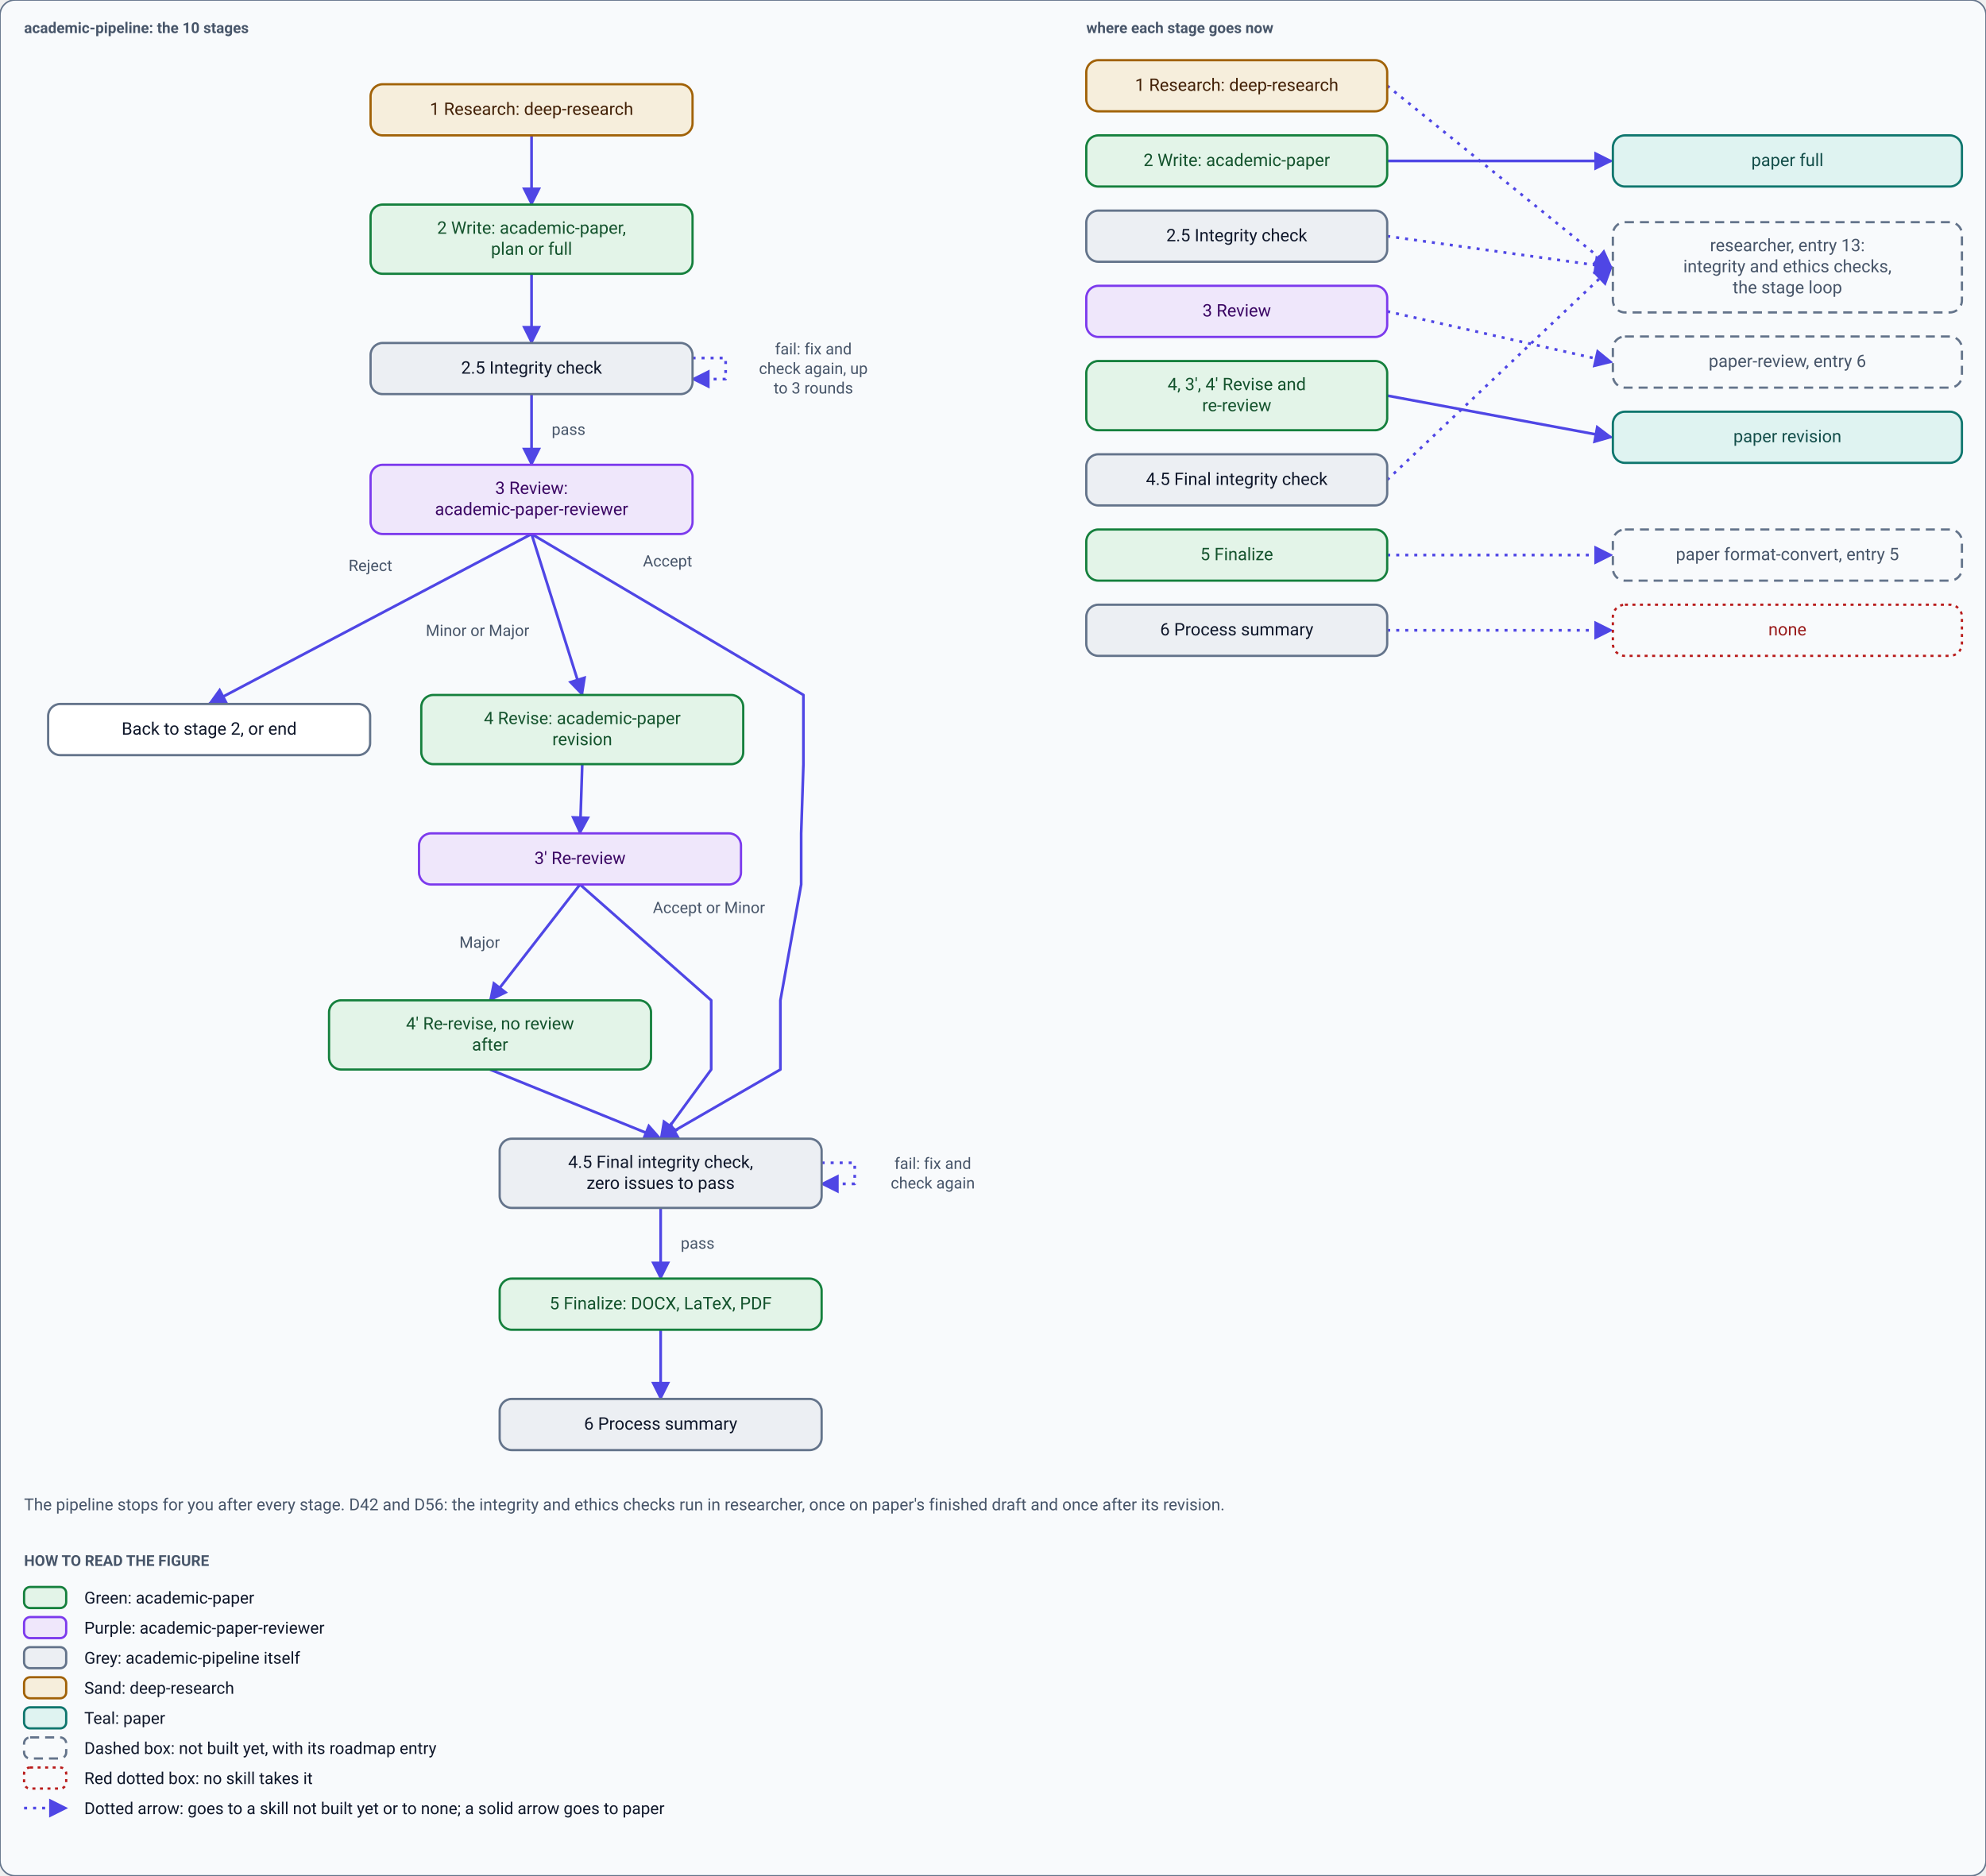
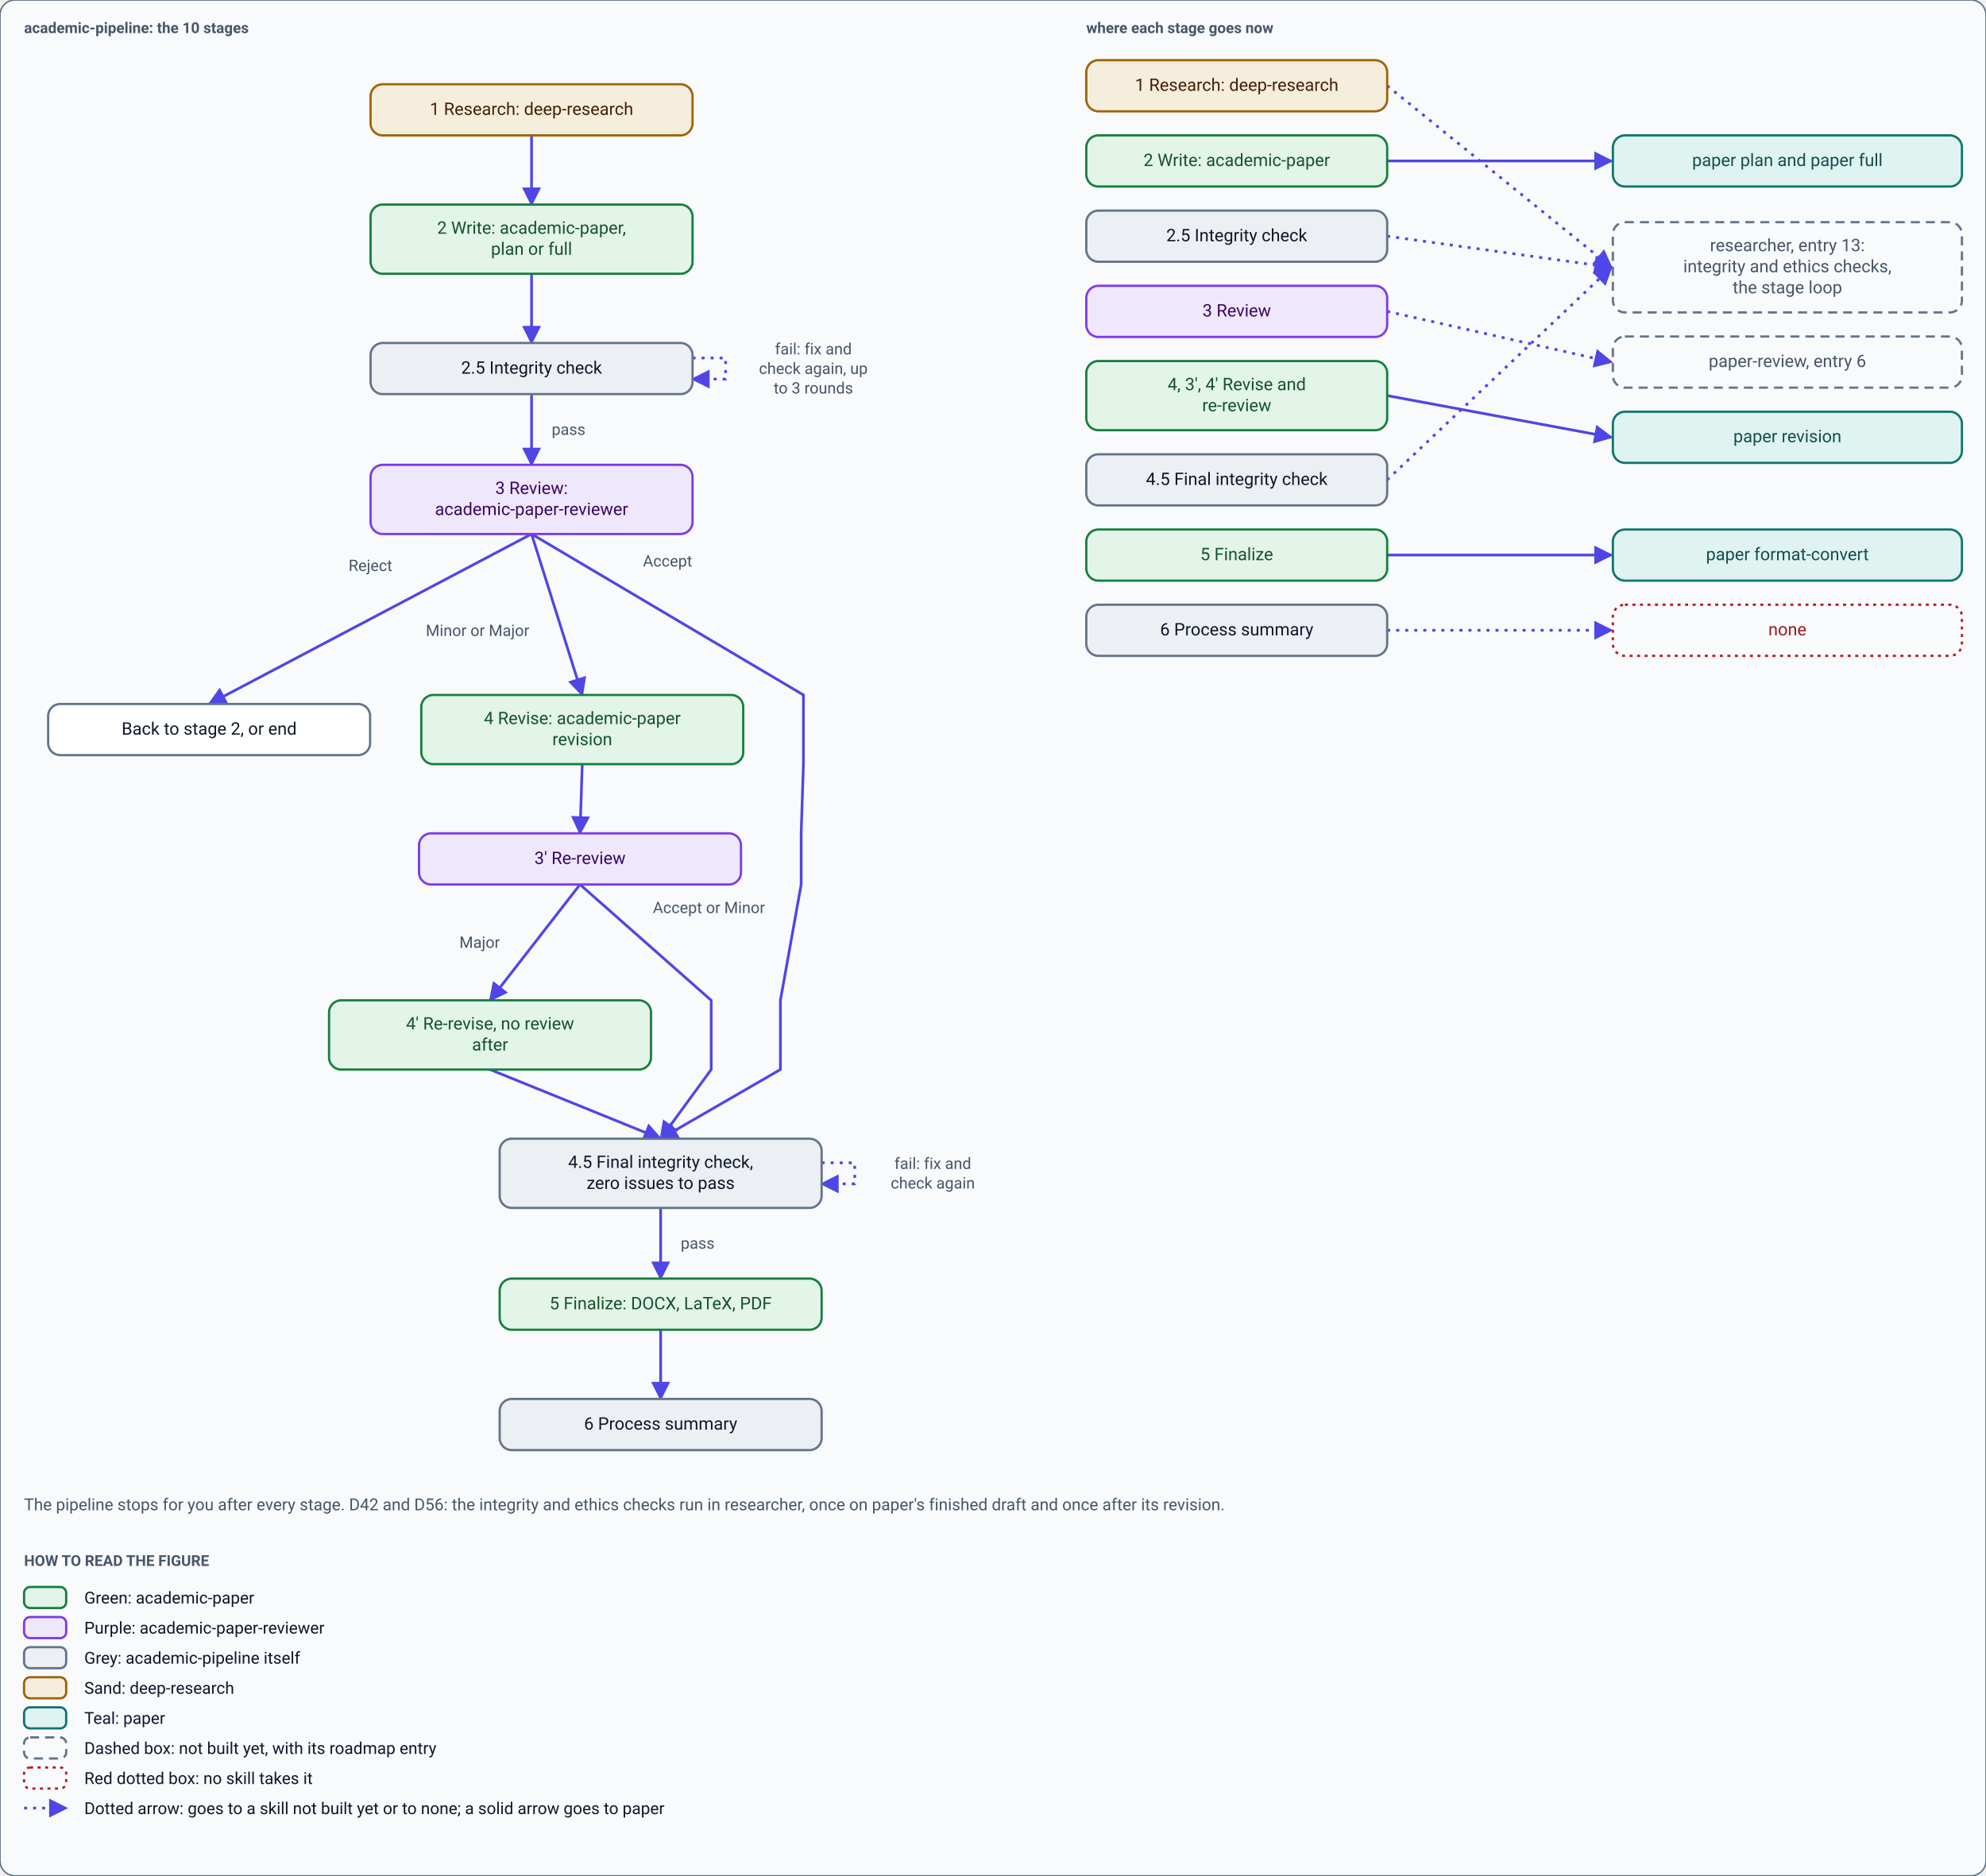
- <svg xmlns="http://www.w3.org/2000/svg" viewBox="0 0 1320 1247" width="1320" height="1247" role="img" aria-label="academic-pipeline: the 10 stages, and where each stage goes now. Boxes: 1 Research: deep-research; 2 Write: academic-paper, plan or full; 2.5 Integrity check; 3 Review: academic-paper-reviewer; Back to stage 2, or end; 4 Revise: academic-paper revision; 3' Re-review; 4' Re-revise, no review after; 4.5 Final integrity check, zero issues to pass; 5 Finalize: DOCX, LaTeX, PDF; 6 Process summary; 1 Research: deep-research; 2 Write: academic-paper; 2.5 Integrity check; 3 Review; 4, 3', 4' Revise and re-review; 4.5 Final integrity check; 5 Finalize; 6 Process summary; paper full; paper-review, entry 6; researcher, entry 13: integrity and ethics checks, the stage loop; paper revision; paper format-convert, entry 5; none.">
+ <svg xmlns="http://www.w3.org/2000/svg" viewBox="0 0 1320 1247" width="1320" height="1247" role="img" aria-label="academic-pipeline: the 10 stages, and where each stage goes now. Boxes: 1 Research: deep-research; 2 Write: academic-paper, plan or full; 2.5 Integrity check; 3 Review: academic-paper-reviewer; Back to stage 2, or end; 4 Revise: academic-paper revision; 3' Re-review; 4' Re-revise, no review after; 4.5 Final integrity check, zero issues to pass; 5 Finalize: DOCX, LaTeX, PDF; 6 Process summary; 1 Research: deep-research; 2 Write: academic-paper; 2.5 Integrity check; 3 Review; 4, 3', 4' Revise and re-review; 4.5 Final integrity check; 5 Finalize; 6 Process summary; paper plan and paper full; paper-review, entry 6; researcher, entry 13: integrity and ethics checks, the stage loop; paper revision; paper format-convert; none.">
  <defs>
    <marker id="arrow" viewBox="0 0 10 10" refX="9" refY="5" markerWidth="7" markerHeight="7" orient="auto">
      <path d="M0,0 L10,5 L0,10 z" fill="#4f46e5" />
    </marker>
  </defs>
  <rect x="0" y="0" width="1320" height="1247" rx="10" fill="#f8fafc" stroke="#64748b" />
  <text x="16" y="22" font-family="ui-sans-serif, -apple-system, 'Segoe UI', Roboto, Helvetica, Arial, sans-serif" font-size="10" fill="#475569" font-weight="700" text-anchor="start">academic-pipeline: the 10 stages</text>
  <path d="M353.3,90 L353.3,136" fill="none" stroke="#4f46e5" stroke-width="1.8" marker-end="url(#arrow)" stroke-linejoin="round" />
  <path d="M353.3,182 L353.3,228" fill="none" stroke="#4f46e5" stroke-width="1.8" marker-end="url(#arrow)" stroke-linejoin="round" />
  <path d="M353.3,262 L353.3,309" fill="none" stroke="#4f46e5" stroke-width="1.8" marker-end="url(#arrow)" stroke-linejoin="round" />
  <path d="M353.3,355 L139,468" fill="none" stroke="#4f46e5" stroke-width="1.8" marker-end="url(#arrow)" stroke-linejoin="round" />
  <path d="M353.3,355 L387,462" fill="none" stroke="#4f46e5" stroke-width="1.8" marker-end="url(#arrow)" stroke-linejoin="round" />
  <path d="M387,508 L385.5,554" fill="none" stroke="#4f46e5" stroke-width="1.8" marker-end="url(#arrow)" stroke-linejoin="round" />
  <path d="M385.5,588 L325.7,665" fill="none" stroke="#4f46e5" stroke-width="1.8" marker-end="url(#arrow)" stroke-linejoin="round" />
  <path d="M385.5,588 L472.7,665 L472.7,711 L439.1,757" fill="none" stroke="#4f46e5" stroke-width="1.8" marker-end="url(#arrow)" stroke-linejoin="round" />
  <path d="M353.3,355 L534,462 L534,508 L532.5,554 L532.5,588 L518.7,665 L518.7,711 L439.1,757" fill="none" stroke="#4f46e5" stroke-width="1.8" marker-end="url(#arrow)" stroke-linejoin="round" />
  <path d="M325.7,711 L439.1,757" fill="none" stroke="#4f46e5" stroke-width="1.8" marker-end="url(#arrow)" stroke-linejoin="round" />
  <path d="M439.1,803 L439.1,850" fill="none" stroke="#4f46e5" stroke-width="1.8" marker-end="url(#arrow)" stroke-linejoin="round" />
  <path d="M439.1,884 L439.1,930" fill="none" stroke="#4f46e5" stroke-width="1.8" marker-end="url(#arrow)" stroke-linejoin="round" />
  <path d="M460.3,238 L482.3,238 L482.3,252 L460.3,252" fill="none" stroke="#4f46e5" stroke-width="1.8" stroke-dasharray="2 4" marker-end="url(#arrow)" stroke-linejoin="round" />
  <path d="M546.1,773 L568.1,773 L568.1,787 L546.1,787" fill="none" stroke="#4f46e5" stroke-width="1.8" stroke-dasharray="2 4" marker-end="url(#arrow)" stroke-linejoin="round" />
  <rect x="246.3" y="56" width="214" height="34" rx="8" fill="#f6eedc" stroke="#a16207" stroke-width="1.5" />
  <text x="353.3" y="76.4" font-family="ui-sans-serif, -apple-system, 'Segoe UI', Roboto, Helvetica, Arial, sans-serif" font-size="11.5" fill="#422006" font-weight="400" text-anchor="middle">1 Research: deep-research</text>
  <rect x="246.3" y="136" width="214" height="46" rx="8" fill="#e3f4e8" stroke="#15803d" stroke-width="1.5" />
  <text x="353.3" y="155.4" font-family="ui-sans-serif, -apple-system, 'Segoe UI', Roboto, Helvetica, Arial, sans-serif" font-size="11.5" fill="#14532d" font-weight="400" text-anchor="middle">2 Write: academic-paper,</text>
  <text x="353.3" y="169.4" font-family="ui-sans-serif, -apple-system, 'Segoe UI', Roboto, Helvetica, Arial, sans-serif" font-size="11.5" fill="#14532d" font-weight="400" text-anchor="middle">plan or full</text>
  <rect x="246.3" y="228" width="214" height="34" rx="8" fill="#eceff3" stroke="#64748b" stroke-width="1.5" />
  <text x="353.3" y="248.4" font-family="ui-sans-serif, -apple-system, 'Segoe UI', Roboto, Helvetica, Arial, sans-serif" font-size="11.5" fill="#0f172a" font-weight="400" text-anchor="middle">2.5 Integrity check</text>
  <rect x="246.3" y="309" width="214" height="46" rx="8" fill="#efe7fb" stroke="#7c3aed" stroke-width="1.5" />
  <text x="353.3" y="328.4" font-family="ui-sans-serif, -apple-system, 'Segoe UI', Roboto, Helvetica, Arial, sans-serif" font-size="11.5" fill="#3b0764" font-weight="400" text-anchor="middle">3 Review:</text>
  <text x="353.3" y="342.4" font-family="ui-sans-serif, -apple-system, 'Segoe UI', Roboto, Helvetica, Arial, sans-serif" font-size="11.5" fill="#3b0764" font-weight="400" text-anchor="middle">academic-paper-reviewer</text>
  <rect x="32" y="468" width="214" height="34" rx="8" fill="#ffffff" stroke="#64748b" stroke-width="1.5" />
  <text x="139" y="488.4" font-family="ui-sans-serif, -apple-system, 'Segoe UI', Roboto, Helvetica, Arial, sans-serif" font-size="11.5" fill="#0f172a" font-weight="400" text-anchor="middle">Back to stage 2, or end</text>
  <rect x="280" y="462" width="214" height="46" rx="8" fill="#e3f4e8" stroke="#15803d" stroke-width="1.5" />
  <text x="387" y="481.4" font-family="ui-sans-serif, -apple-system, 'Segoe UI', Roboto, Helvetica, Arial, sans-serif" font-size="11.5" fill="#14532d" font-weight="400" text-anchor="middle">4 Revise: academic-paper</text>
  <text x="387" y="495.4" font-family="ui-sans-serif, -apple-system, 'Segoe UI', Roboto, Helvetica, Arial, sans-serif" font-size="11.5" fill="#14532d" font-weight="400" text-anchor="middle">revision</text>
  <rect x="278.5" y="554" width="214" height="34" rx="8" fill="#efe7fb" stroke="#7c3aed" stroke-width="1.5" />
  <text x="385.5" y="574.4" font-family="ui-sans-serif, -apple-system, 'Segoe UI', Roboto, Helvetica, Arial, sans-serif" font-size="11.5" fill="#3b0764" font-weight="400" text-anchor="middle">3' Re-review</text>
  <rect x="218.7" y="665" width="214" height="46" rx="8" fill="#e3f4e8" stroke="#15803d" stroke-width="1.5" />
  <text x="325.7" y="684.4" font-family="ui-sans-serif, -apple-system, 'Segoe UI', Roboto, Helvetica, Arial, sans-serif" font-size="11.5" fill="#14532d" font-weight="400" text-anchor="middle">4' Re-revise, no review</text>
  <text x="325.7" y="698.4" font-family="ui-sans-serif, -apple-system, 'Segoe UI', Roboto, Helvetica, Arial, sans-serif" font-size="11.5" fill="#14532d" font-weight="400" text-anchor="middle">after</text>
  <rect x="332.1" y="757" width="214" height="46" rx="8" fill="#eceff3" stroke="#64748b" stroke-width="1.5" />
  <text x="439.1" y="776.4" font-family="ui-sans-serif, -apple-system, 'Segoe UI', Roboto, Helvetica, Arial, sans-serif" font-size="11.5" fill="#0f172a" font-weight="400" text-anchor="middle">4.5 Final integrity check,</text>
  <text x="439.1" y="790.4" font-family="ui-sans-serif, -apple-system, 'Segoe UI', Roboto, Helvetica, Arial, sans-serif" font-size="11.5" fill="#0f172a" font-weight="400" text-anchor="middle">zero issues to pass</text>
  <rect x="332.1" y="850" width="214" height="34" rx="8" fill="#e3f4e8" stroke="#15803d" stroke-width="1.5" />
  <text x="439.1" y="870.4" font-family="ui-sans-serif, -apple-system, 'Segoe UI', Roboto, Helvetica, Arial, sans-serif" font-size="11.5" fill="#14532d" font-weight="400" text-anchor="middle">5 Finalize: DOCX, LaTeX, PDF</text>
  <rect x="332.1" y="930" width="214" height="34" rx="8" fill="#eceff3" stroke="#64748b" stroke-width="1.5" />
  <text x="439.1" y="950.4" font-family="ui-sans-serif, -apple-system, 'Segoe UI', Roboto, Helvetica, Arial, sans-serif" font-size="11.5" fill="#0f172a" font-weight="400" text-anchor="middle">6 Process summary</text>
  <text x="377.9" y="289.1" font-family="ui-sans-serif, -apple-system, 'Segoe UI', Roboto, Helvetica, Arial, sans-serif" font-size="10.5" fill="#475569" font-weight="400" text-anchor="middle" stroke="#f8fafc" stroke-width="4" stroke-linejoin="round" paint-order="stroke">pass</text>
  <text x="246.2" y="379.6" font-family="ui-sans-serif, -apple-system, 'Segoe UI', Roboto, Helvetica, Arial, sans-serif" font-size="10.5" fill="#475569" font-weight="400" text-anchor="middle" stroke="#f8fafc" stroke-width="4" stroke-linejoin="round" paint-order="stroke">Reject</text>
  <text x="317.4" y="422.8" font-family="ui-sans-serif, -apple-system, 'Segoe UI', Roboto, Helvetica, Arial, sans-serif" font-size="10.5" fill="#475569" font-weight="400" text-anchor="middle" stroke="#f8fafc" stroke-width="4" stroke-linejoin="round" paint-order="stroke">Minor or Major</text>
  <text x="318.8" y="630.1" font-family="ui-sans-serif, -apple-system, 'Segoe UI', Roboto, Helvetica, Arial, sans-serif" font-size="10.5" fill="#475569" font-weight="400" text-anchor="middle" stroke="#f8fafc" stroke-width="4" stroke-linejoin="round" paint-order="stroke">Major</text>
  <text x="471.2" y="607" font-family="ui-sans-serif, -apple-system, 'Segoe UI', Roboto, Helvetica, Arial, sans-serif" font-size="10.5" fill="#475569" font-weight="400" text-anchor="middle" stroke="#f8fafc" stroke-width="4" stroke-linejoin="round" paint-order="stroke">Accept or Minor</text>
  <text x="443.7" y="376.6" font-family="ui-sans-serif, -apple-system, 'Segoe UI', Roboto, Helvetica, Arial, sans-serif" font-size="10.5" fill="#475569" font-weight="400" text-anchor="middle" stroke="#f8fafc" stroke-width="4" stroke-linejoin="round" paint-order="stroke">Accept</text>
  <text x="463.7" y="830.1" font-family="ui-sans-serif, -apple-system, 'Segoe UI', Roboto, Helvetica, Arial, sans-serif" font-size="10.5" fill="#475569" font-weight="400" text-anchor="middle" stroke="#f8fafc" stroke-width="4" stroke-linejoin="round" paint-order="stroke">pass</text>
  <text x="540.6" y="235.6" font-family="ui-sans-serif, -apple-system, 'Segoe UI', Roboto, Helvetica, Arial, sans-serif" font-size="10.5" fill="#475569" font-weight="400" text-anchor="middle" stroke="#f8fafc" stroke-width="4" stroke-linejoin="round" paint-order="stroke">fail: fix and</text>
  <text x="540.6" y="248.6" font-family="ui-sans-serif, -apple-system, 'Segoe UI', Roboto, Helvetica, Arial, sans-serif" font-size="10.5" fill="#475569" font-weight="400" text-anchor="middle" stroke="#f8fafc" stroke-width="4" stroke-linejoin="round" paint-order="stroke">check again, up</text>
  <text x="540.6" y="261.6" font-family="ui-sans-serif, -apple-system, 'Segoe UI', Roboto, Helvetica, Arial, sans-serif" font-size="10.5" fill="#475569" font-weight="400" text-anchor="middle" stroke="#f8fafc" stroke-width="4" stroke-linejoin="round" paint-order="stroke">to 3 rounds</text>
  <text x="620" y="777.1" font-family="ui-sans-serif, -apple-system, 'Segoe UI', Roboto, Helvetica, Arial, sans-serif" font-size="10.5" fill="#475569" font-weight="400" text-anchor="middle" stroke="#f8fafc" stroke-width="4" stroke-linejoin="round" paint-order="stroke">fail: fix and</text>
  <text x="620" y="790.1" font-family="ui-sans-serif, -apple-system, 'Segoe UI', Roboto, Helvetica, Arial, sans-serif" font-size="10.5" fill="#475569" font-weight="400" text-anchor="middle" stroke="#f8fafc" stroke-width="4" stroke-linejoin="round" paint-order="stroke">check again</text>
  <text x="722" y="22" font-family="ui-sans-serif, -apple-system, 'Segoe UI', Roboto, Helvetica, Arial, sans-serif" font-size="10" fill="#475569" font-weight="700" text-anchor="start">where each stage goes now</text>
  <path d="M922,57 L1071,177.7" fill="none" stroke="#4f46e5" stroke-width="1.8" stroke-dasharray="2 4" marker-end="url(#arrow)" stroke-linejoin="round" />
  <path d="M922,107 L1071,107" fill="none" stroke="#4f46e5" stroke-width="1.8" marker-end="url(#arrow)" stroke-linejoin="round" />
  <path d="M922,157 L1071,177.7" fill="none" stroke="#4f46e5" stroke-width="1.8" stroke-dasharray="2 4" marker-end="url(#arrow)" stroke-linejoin="round" />
  <path d="M922,207 L1071,240.7" fill="none" stroke="#4f46e5" stroke-width="1.8" stroke-dasharray="2 4" marker-end="url(#arrow)" stroke-linejoin="round" />
  <path d="M922,263 L1071,290.7" fill="none" stroke="#4f46e5" stroke-width="1.8" marker-end="url(#arrow)" stroke-linejoin="round" />
  <path d="M922,319 L1071,177.7" fill="none" stroke="#4f46e5" stroke-width="1.8" stroke-dasharray="2 4" marker-end="url(#arrow)" stroke-linejoin="round" />
-   <path d="M922,369 L1071,369" fill="none" stroke="#4f46e5" stroke-width="1.8" stroke-dasharray="2 4" marker-end="url(#arrow)" stroke-linejoin="round" />
+   <path d="M922,369 L1071,369" fill="none" stroke="#4f46e5" stroke-width="1.8" marker-end="url(#arrow)" stroke-linejoin="round" />
  <path d="M922,419 L1071,419" fill="none" stroke="#4f46e5" stroke-width="1.8" stroke-dasharray="2 4" marker-end="url(#arrow)" stroke-linejoin="round" />
  <rect x="722" y="40" width="200" height="34" rx="8" fill="#f6eedc" stroke="#a16207" stroke-width="1.5" />
  <text x="822" y="60.4" font-family="ui-sans-serif, -apple-system, 'Segoe UI', Roboto, Helvetica, Arial, sans-serif" font-size="11.5" fill="#422006" font-weight="400" text-anchor="middle">1 Research: deep-research</text>
  <rect x="722" y="90" width="200" height="34" rx="8" fill="#e3f4e8" stroke="#15803d" stroke-width="1.5" />
  <text x="822" y="110.4" font-family="ui-sans-serif, -apple-system, 'Segoe UI', Roboto, Helvetica, Arial, sans-serif" font-size="11.5" fill="#14532d" font-weight="400" text-anchor="middle">2 Write: academic-paper</text>
  <rect x="722" y="140" width="200" height="34" rx="8" fill="#eceff3" stroke="#64748b" stroke-width="1.5" />
  <text x="822" y="160.4" font-family="ui-sans-serif, -apple-system, 'Segoe UI', Roboto, Helvetica, Arial, sans-serif" font-size="11.5" fill="#0f172a" font-weight="400" text-anchor="middle">2.5 Integrity check</text>
  <rect x="722" y="190" width="200" height="34" rx="8" fill="#efe7fb" stroke="#7c3aed" stroke-width="1.5" />
  <text x="822" y="210.4" font-family="ui-sans-serif, -apple-system, 'Segoe UI', Roboto, Helvetica, Arial, sans-serif" font-size="11.5" fill="#3b0764" font-weight="400" text-anchor="middle">3 Review</text>
  <rect x="722" y="240" width="200" height="46" rx="8" fill="#e3f4e8" stroke="#15803d" stroke-width="1.5" />
  <text x="822" y="259.4" font-family="ui-sans-serif, -apple-system, 'Segoe UI', Roboto, Helvetica, Arial, sans-serif" font-size="11.5" fill="#14532d" font-weight="400" text-anchor="middle">4, 3', 4' Revise and</text>
  <text x="822" y="273.4" font-family="ui-sans-serif, -apple-system, 'Segoe UI', Roboto, Helvetica, Arial, sans-serif" font-size="11.5" fill="#14532d" font-weight="400" text-anchor="middle">re-review</text>
  <rect x="722" y="302" width="200" height="34" rx="8" fill="#eceff3" stroke="#64748b" stroke-width="1.5" />
  <text x="822" y="322.4" font-family="ui-sans-serif, -apple-system, 'Segoe UI', Roboto, Helvetica, Arial, sans-serif" font-size="11.5" fill="#0f172a" font-weight="400" text-anchor="middle">4.5 Final integrity check</text>
  <rect x="722" y="352" width="200" height="34" rx="8" fill="#e3f4e8" stroke="#15803d" stroke-width="1.5" />
  <text x="822" y="372.4" font-family="ui-sans-serif, -apple-system, 'Segoe UI', Roboto, Helvetica, Arial, sans-serif" font-size="11.5" fill="#14532d" font-weight="400" text-anchor="middle">5 Finalize</text>
  <rect x="722" y="402" width="200" height="34" rx="8" fill="#eceff3" stroke="#64748b" stroke-width="1.5" />
  <text x="822" y="422.4" font-family="ui-sans-serif, -apple-system, 'Segoe UI', Roboto, Helvetica, Arial, sans-serif" font-size="11.5" fill="#0f172a" font-weight="400" text-anchor="middle">6 Process summary</text>
  <rect x="1072" y="90" width="232" height="34" rx="8" fill="#dff3f1" stroke="#0f766e" stroke-width="1.5" />
-   <text x="1188" y="110.4" font-family="ui-sans-serif, -apple-system, 'Segoe UI', Roboto, Helvetica, Arial, sans-serif" font-size="11.5" fill="#134e4a" font-weight="400" text-anchor="middle">paper full</text>
+   <text x="1188" y="110.4" font-family="ui-sans-serif, -apple-system, 'Segoe UI', Roboto, Helvetica, Arial, sans-serif" font-size="11.5" fill="#134e4a" font-weight="400" text-anchor="middle">paper plan and paper full</text>
  <rect x="1072" y="147.7" width="232" height="60" rx="8" fill="#f8fafc" stroke="#64748b" stroke-width="1.5" stroke-dasharray="6 4" />
  <text x="1188" y="167" font-family="ui-sans-serif, -apple-system, 'Segoe UI', Roboto, Helvetica, Arial, sans-serif" font-size="11.5" fill="#475569" font-weight="400" text-anchor="middle">researcher, entry 13:</text>
  <text x="1188" y="181" font-family="ui-sans-serif, -apple-system, 'Segoe UI', Roboto, Helvetica, Arial, sans-serif" font-size="11.5" fill="#475569" font-weight="400" text-anchor="middle">integrity and ethics checks,</text>
  <text x="1188" y="195" font-family="ui-sans-serif, -apple-system, 'Segoe UI', Roboto, Helvetica, Arial, sans-serif" font-size="11.5" fill="#475569" font-weight="400" text-anchor="middle">the stage loop</text>
  <rect x="1072" y="223.7" width="232" height="34" rx="8" fill="#f8fafc" stroke="#64748b" stroke-width="1.5" stroke-dasharray="6 4" />
  <text x="1188" y="244" font-family="ui-sans-serif, -apple-system, 'Segoe UI', Roboto, Helvetica, Arial, sans-serif" font-size="11.5" fill="#475569" font-weight="400" text-anchor="middle">paper-review, entry 6</text>
  <rect x="1072" y="273.7" width="232" height="34" rx="8" fill="#dff3f1" stroke="#0f766e" stroke-width="1.5" />
  <text x="1188" y="294" font-family="ui-sans-serif, -apple-system, 'Segoe UI', Roboto, Helvetica, Arial, sans-serif" font-size="11.5" fill="#134e4a" font-weight="400" text-anchor="middle">paper revision</text>
-   <rect x="1072" y="352" width="232" height="34" rx="8" fill="#f8fafc" stroke="#64748b" stroke-width="1.5" stroke-dasharray="6 4" />
-   <text x="1188" y="372.4" font-family="ui-sans-serif, -apple-system, 'Segoe UI', Roboto, Helvetica, Arial, sans-serif" font-size="11.5" fill="#475569" font-weight="400" text-anchor="middle">paper format-convert, entry 5</text>
+   <rect x="1072" y="352" width="232" height="34" rx="8" fill="#dff3f1" stroke="#0f766e" stroke-width="1.5" />
+   <text x="1188" y="372.4" font-family="ui-sans-serif, -apple-system, 'Segoe UI', Roboto, Helvetica, Arial, sans-serif" font-size="11.5" fill="#134e4a" font-weight="400" text-anchor="middle">paper format-convert</text>
  <rect x="1072" y="402" width="232" height="34" rx="8" fill="#f8fafc" stroke="#b91c1c" stroke-width="1.5" stroke-dasharray="2 3" />
  <text x="1188" y="422.4" font-family="ui-sans-serif, -apple-system, 'Segoe UI', Roboto, Helvetica, Arial, sans-serif" font-size="11.5" fill="#991b1b" font-weight="400" text-anchor="middle">none</text>
  <text x="16" y="1004" font-family="ui-sans-serif, -apple-system, 'Segoe UI', Roboto, Helvetica, Arial, sans-serif" font-size="11" fill="#475569" font-weight="400" text-anchor="start">The pipeline stops for you after every stage. D42 and D56: the integrity and ethics checks run in researcher, once on paper's finished draft and once after its revision.</text>
  <text x="16" y="1041" font-family="ui-sans-serif, -apple-system, 'Segoe UI', Roboto, Helvetica, Arial, sans-serif" font-size="10" fill="#475569" font-weight="700" text-anchor="start">HOW TO READ THE FIGURE</text>
  <rect x="16" y="1055" width="28" height="14" rx="4" fill="#e3f4e8" stroke="#15803d" stroke-width="1.5" />
  <text x="56" y="1066" font-family="ui-sans-serif, -apple-system, 'Segoe UI', Roboto, Helvetica, Arial, sans-serif" font-size="11" fill="#0f172a" font-weight="400" text-anchor="start">Green: academic-paper</text>
  <rect x="16" y="1075" width="28" height="14" rx="4" fill="#efe7fb" stroke="#7c3aed" stroke-width="1.5" />
  <text x="56" y="1086" font-family="ui-sans-serif, -apple-system, 'Segoe UI', Roboto, Helvetica, Arial, sans-serif" font-size="11" fill="#0f172a" font-weight="400" text-anchor="start">Purple: academic-paper-reviewer</text>
  <rect x="16" y="1095" width="28" height="14" rx="4" fill="#eceff3" stroke="#64748b" stroke-width="1.5" />
  <text x="56" y="1106" font-family="ui-sans-serif, -apple-system, 'Segoe UI', Roboto, Helvetica, Arial, sans-serif" font-size="11" fill="#0f172a" font-weight="400" text-anchor="start">Grey: academic-pipeline itself</text>
  <rect x="16" y="1115" width="28" height="14" rx="4" fill="#f6eedc" stroke="#a16207" stroke-width="1.5" />
  <text x="56" y="1126" font-family="ui-sans-serif, -apple-system, 'Segoe UI', Roboto, Helvetica, Arial, sans-serif" font-size="11" fill="#0f172a" font-weight="400" text-anchor="start">Sand: deep-research</text>
  <rect x="16" y="1135" width="28" height="14" rx="4" fill="#dff3f1" stroke="#0f766e" stroke-width="1.5" />
  <text x="56" y="1146" font-family="ui-sans-serif, -apple-system, 'Segoe UI', Roboto, Helvetica, Arial, sans-serif" font-size="11" fill="#0f172a" font-weight="400" text-anchor="start">Teal: paper</text>
  <rect x="16" y="1155" width="28" height="14" rx="4" fill="#f8fafc" stroke="#64748b" stroke-width="1.5" stroke-dasharray="6 4" />
  <text x="56" y="1166" font-family="ui-sans-serif, -apple-system, 'Segoe UI', Roboto, Helvetica, Arial, sans-serif" font-size="11" fill="#0f172a" font-weight="400" text-anchor="start">Dashed box: not built yet, with its roadmap entry</text>
  <rect x="16" y="1175" width="28" height="14" rx="4" fill="#f8fafc" stroke="#b91c1c" stroke-width="1.5" stroke-dasharray="2 3" />
  <text x="56" y="1186" font-family="ui-sans-serif, -apple-system, 'Segoe UI', Roboto, Helvetica, Arial, sans-serif" font-size="11" fill="#0f172a" font-weight="400" text-anchor="start">Red dotted box: no skill takes it</text>
  <path d="M16,1202 L44,1202" fill="none" stroke="#4f46e5" stroke-width="1.8" stroke-dasharray="2 4" marker-end="url(#arrow)" stroke-linejoin="round" />
  <text x="56" y="1206" font-family="ui-sans-serif, -apple-system, 'Segoe UI', Roboto, Helvetica, Arial, sans-serif" font-size="11" fill="#0f172a" font-weight="400" text-anchor="start">Dotted arrow: goes to a skill not built yet or to none; a solid arrow goes to paper</text>
</svg>
